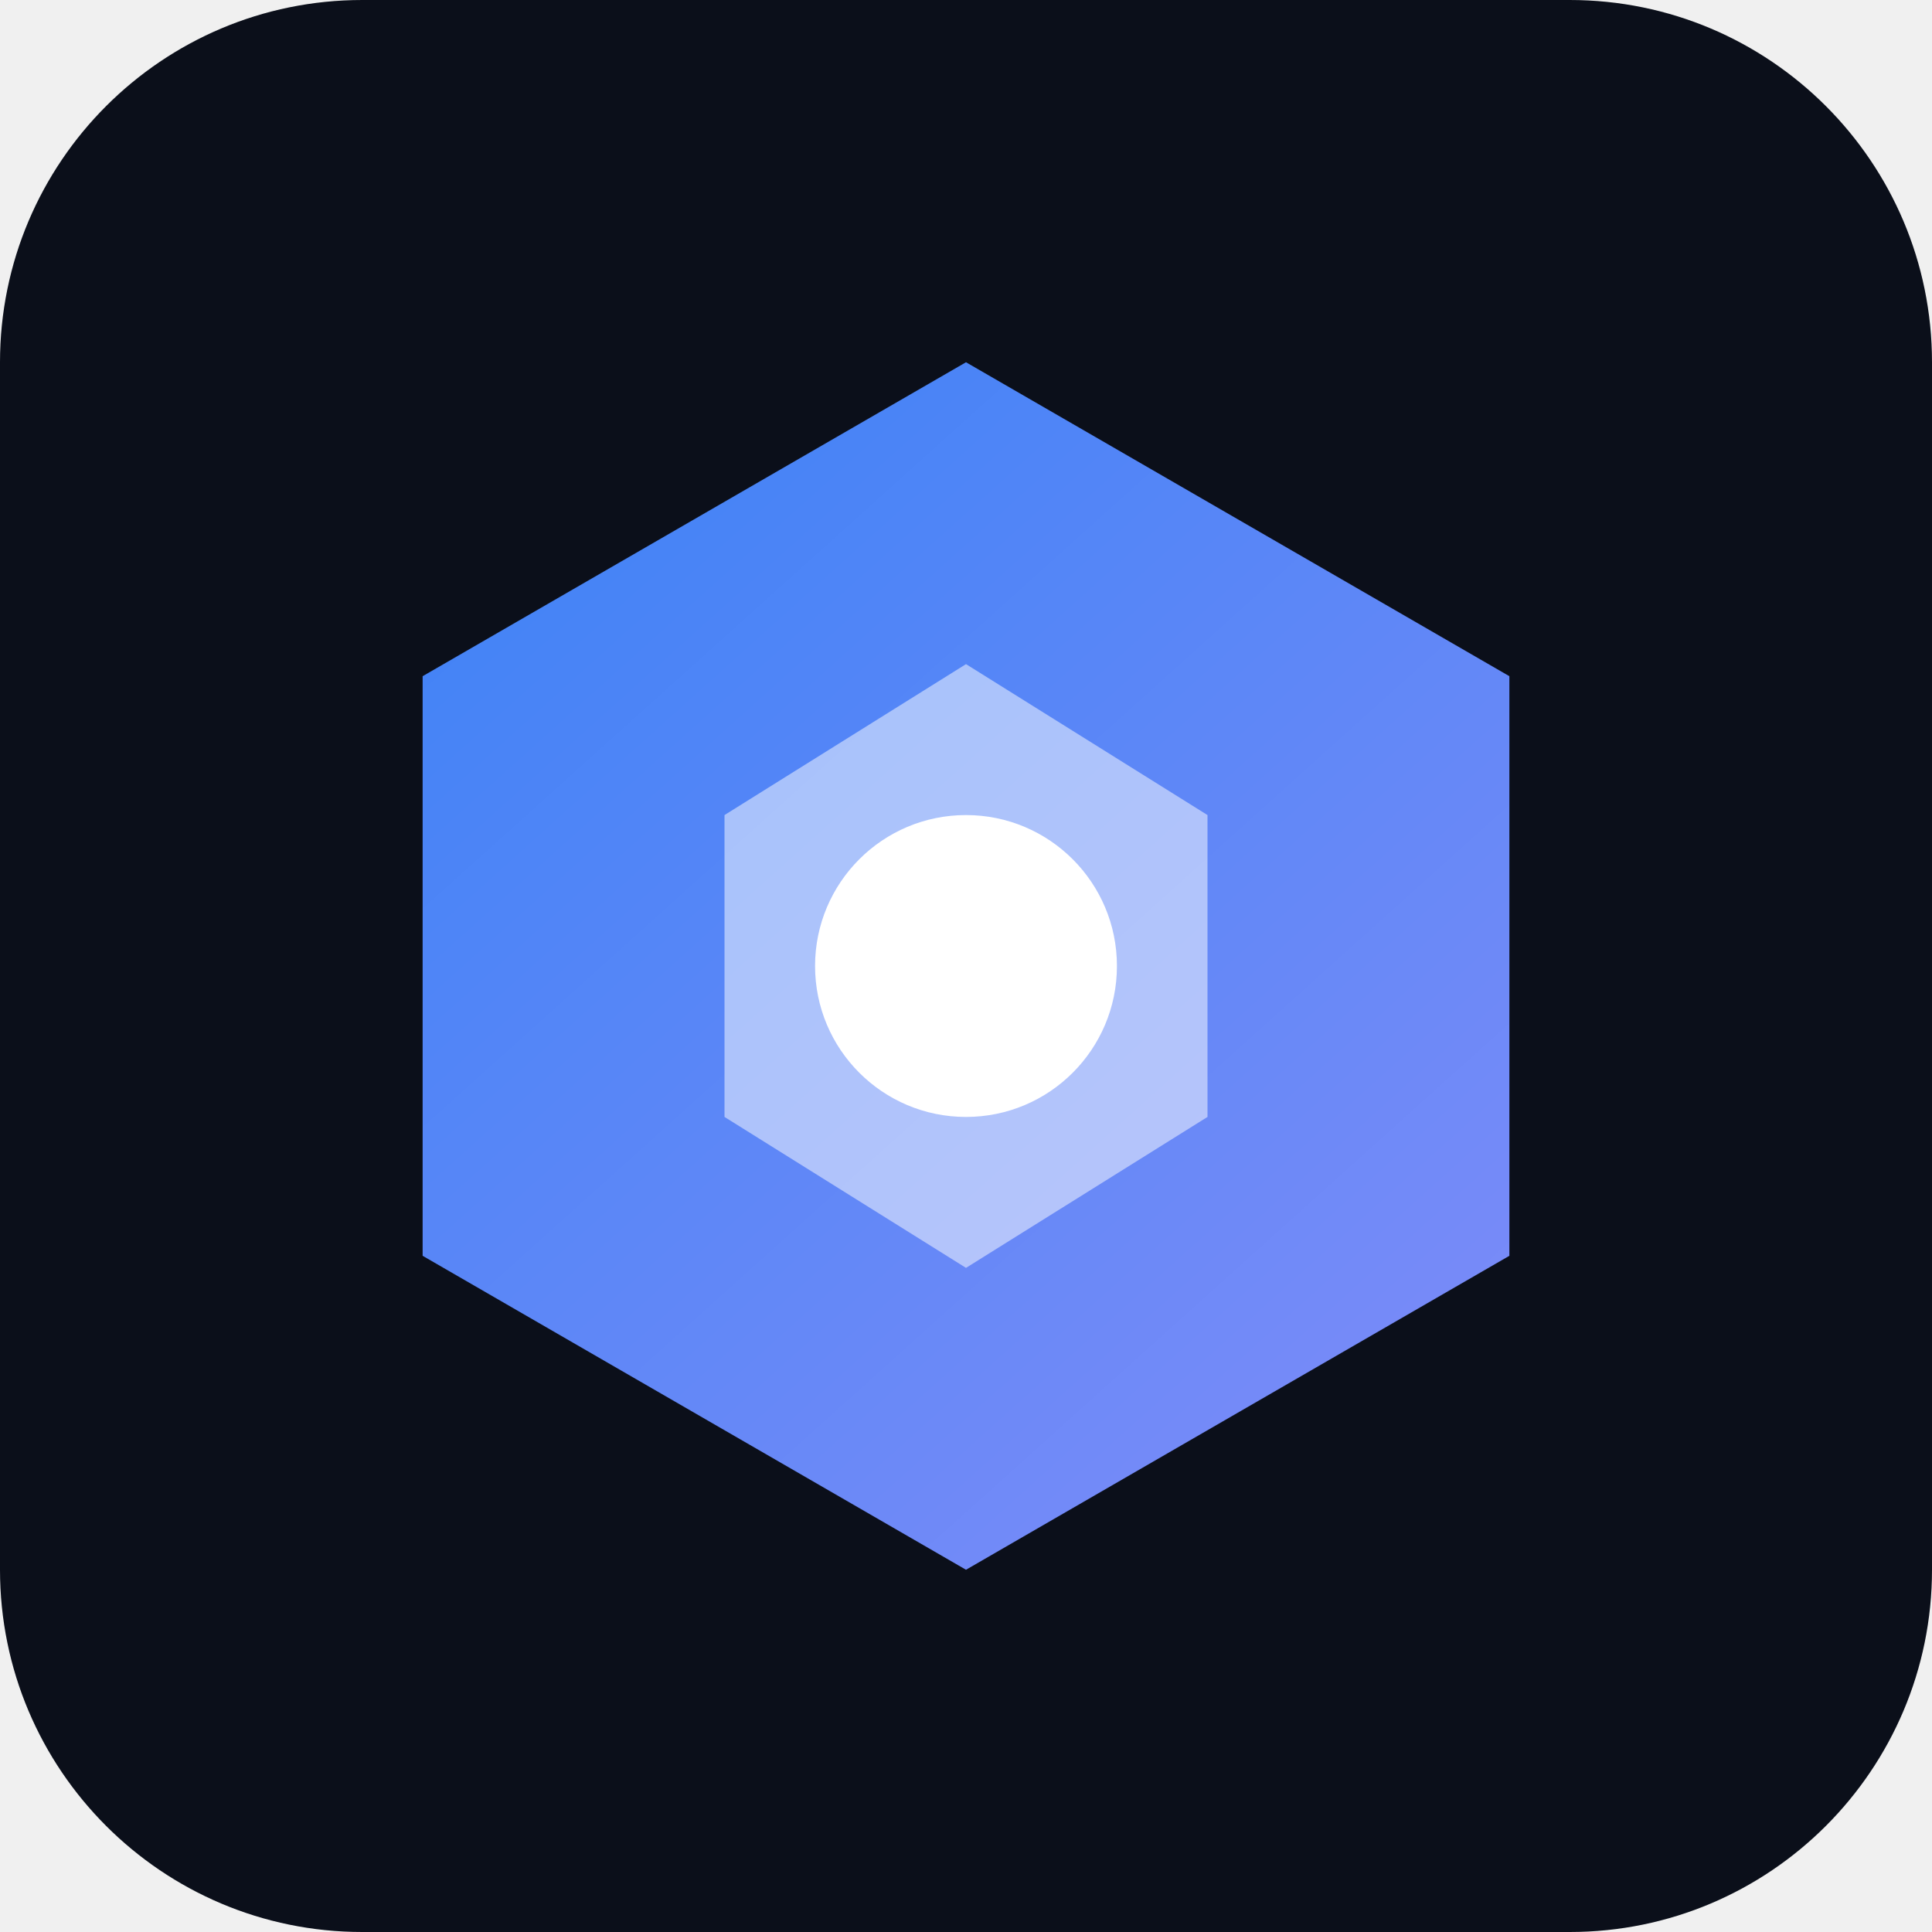
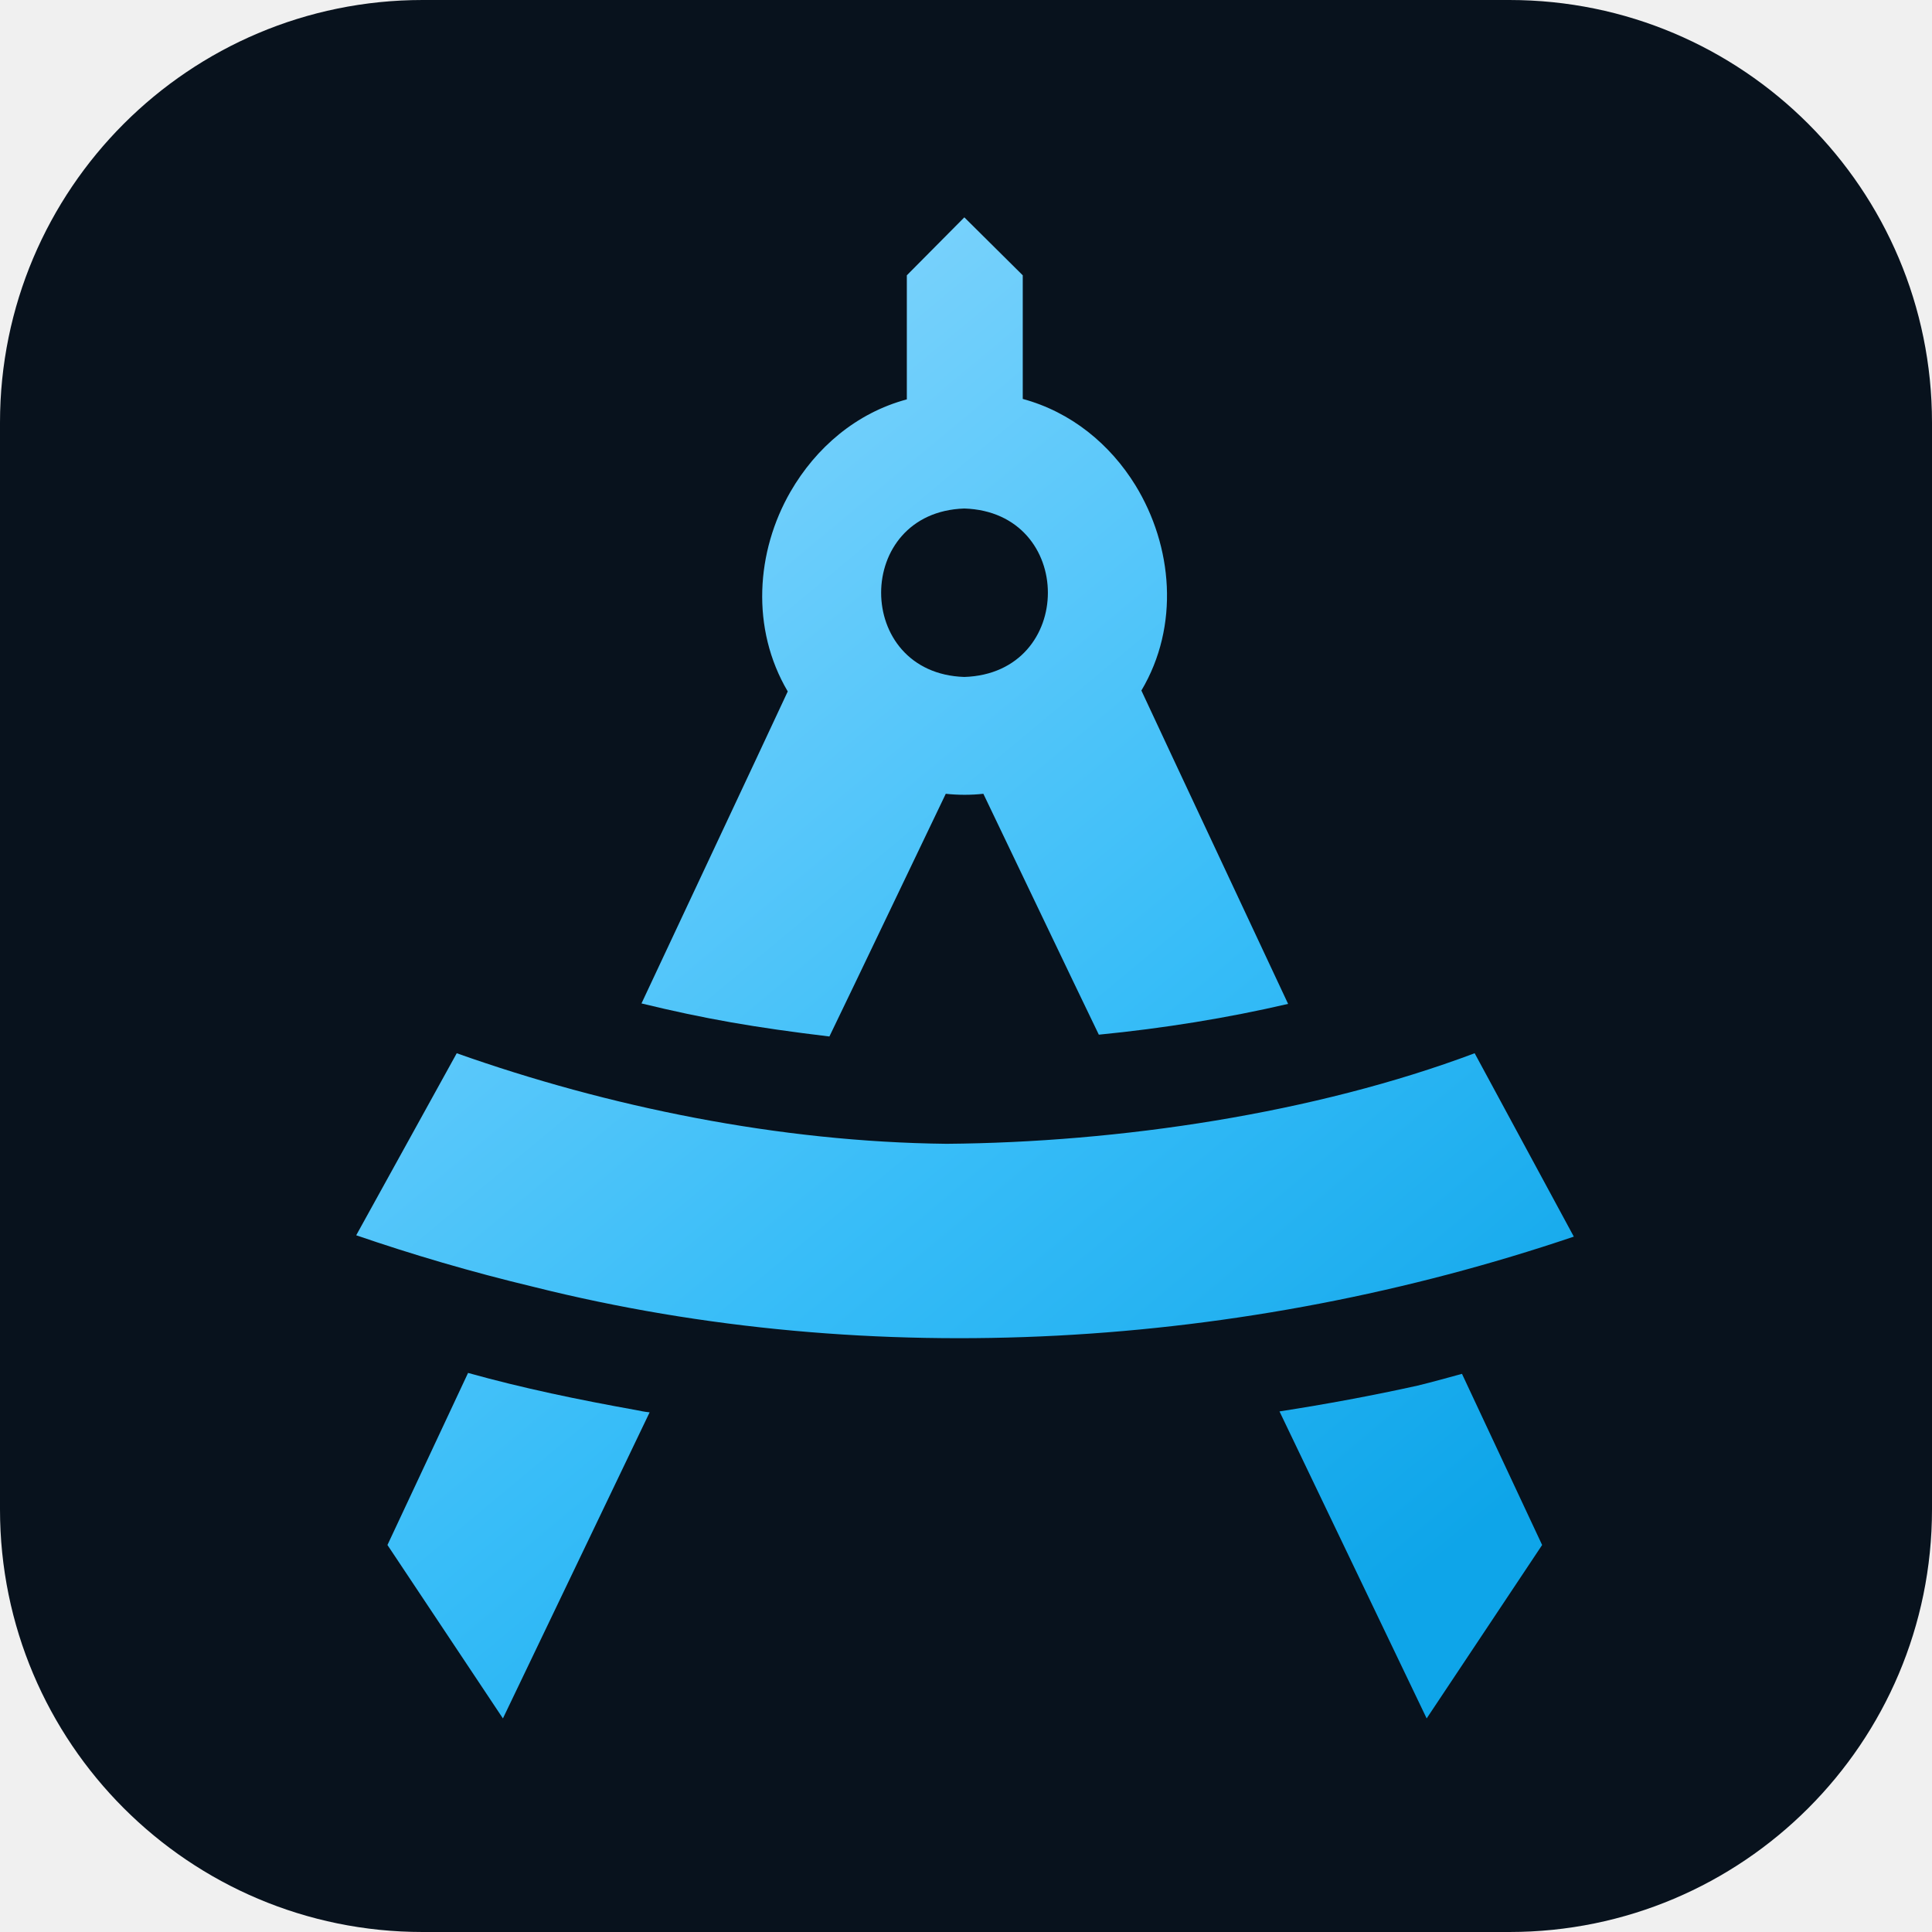
<svg xmlns="http://www.w3.org/2000/svg" viewBox="0 0 32 32" fill="none">
-   <rect width="32" height="32" rx="6" fill="#0b0f1a" />
-   <path d="M16 6L25 11.2V20.8L16 26L7 20.8V11.2L16 6Z" fill="url(#grad_fav)" />
-   <path d="M16 11L20 13.5V18.5L16 21L12 18.5V13.5L16 11Z" fill="#fff" opacity="0.5" />
-   <circle cx="16" cy="16" r="2.5" fill="#fff" />
  <defs>
-     <linearGradient id="grad_fav" x1="7" y1="6" x2="25" y2="26" gradientUnits="userSpaceOnUse">
-       <stop stop-color="#3b82f6" />
-       <stop offset="1" stop-color="#818cf8" />
+     <linearGradient id="fav_mark" x1="6" y1="4" x2="26" y2="28" gradientUnits="userSpaceOnUse">
+       <stop stop-color="#7dd3fc" />
+       <stop offset="0.55" stop-color="#38bdf8" />
+       <stop offset="1" stop-color="#0ea5e9" />
    </linearGradient>
  </defs>
+   <rect width="32" height="32" rx="7" fill="#08121d" />
+   <g transform="translate(5.9 3.6) scale(0.75)" fill="url(#fav_mark)">
+     <path d="M3.92,23.62c7.51,1.88,15.67,1.36,22.97-1.11l-2.19-4.05c-3.54,1.33-7.85,1.97-11.66,2c-3.71-0.04-7.49-0.82-10.82-2L0,22.48C1.22,22.9,2.54,23.29,3.92,23.62z" />
+     <path d="M23.44,25.8c-0.99,0.22-2.02,0.41-3.05,0.57l3.25,6.78l2.55-3.83l-1.77-3.78C24.09,25.63,23.77,25.72,23.44,25.8z" />
+     <path d="M6.18,26.34c-1.28-0.23-2.49-0.48-3.71-0.82l-1.78,3.8l2.55,3.83l3.24-6.76C6.37,26.38,6.28,26.36,6.18,26.34z" />
+     <path d="M6.3,17.36c1.4,0.34,2.49,0.53,4.15,0.73c0.61-1.26,1.95-4.07,2.57-5.36c0.27,0.03,0.56,0.03,0.83,0c0.62,1.29,1.94,4.06,2.55,5.32c1.43-0.14,2.85-0.37,4.18-0.68c-0.63-1.35-2.58-5.5-3.24-6.92c0.85-1.43,0.69-3.19-0.13-4.53c-0.56-0.91-1.42-1.62-2.49-1.91V1.28L13.43,0l-1.27,1.28v2.74c-1.12,0.3-2.01,1.07-2.57,2.04c-0.76,1.32-0.88,3.02-0.06,4.41C8.87,11.89,6.94,15.99,6.3,17.36z M13.43,6.43c2.46,0.08,2.46,3.64,0,3.72C10.98,10.07,10.98,6.51,13.43,6.43z" />
+   </g>
</svg>
